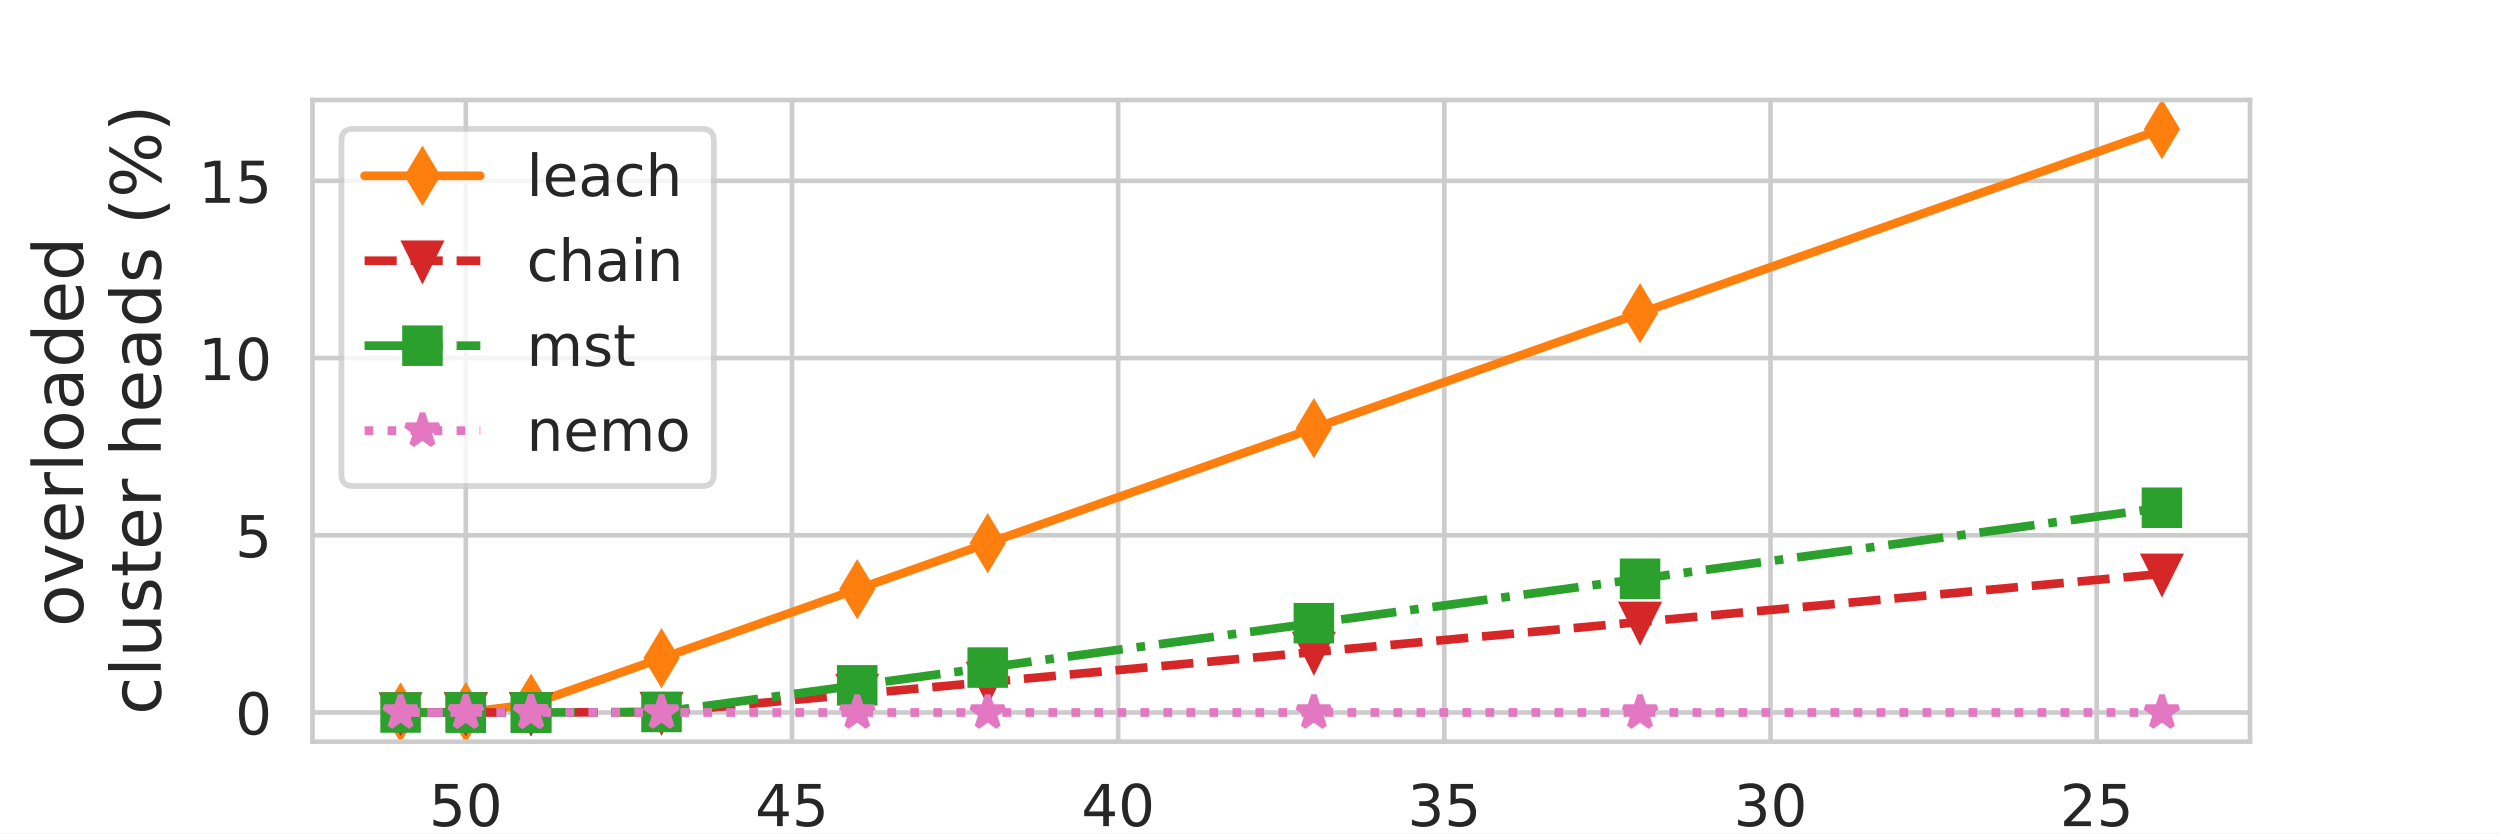
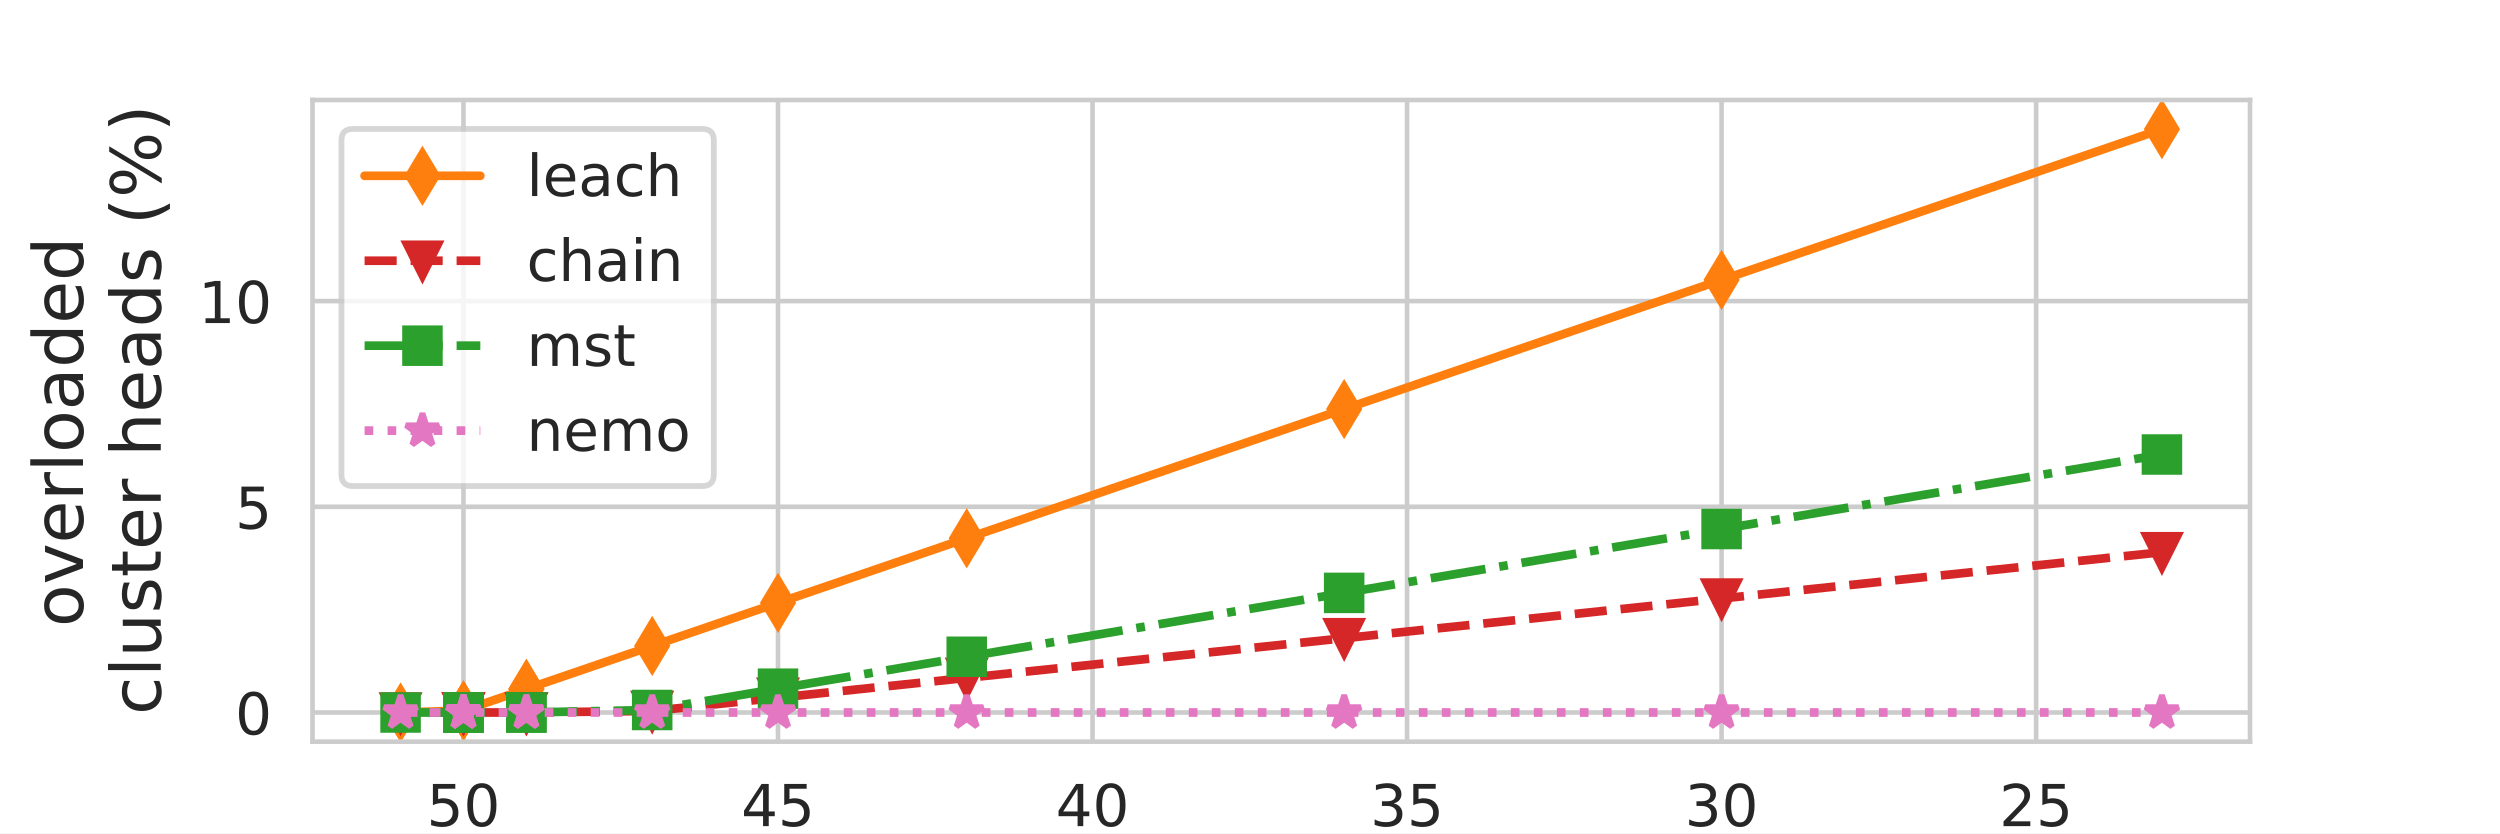
<svg xmlns="http://www.w3.org/2000/svg" xmlns:xlink="http://www.w3.org/1999/xlink" width="432pt" height="144pt" viewBox="0 0 432 144" version="1.1">
  <defs>
    <style type="text/css">*{stroke-linejoin: round; stroke-linecap: butt}</style>
  </defs>
  <g id="figure_1">
    <g id="patch_1">
      <path d="M 0 144  L 432 144  L 432 0  L 0 0  z " style="fill: #ffffff" />
    </g>
    <g id="axes_1">
      <g id="patch_2">
        <path d="M 54 128.16  L 388.8 128.16  L 388.8 17.28  L 54 17.28  z " style="fill: #ffffff" />
      </g>
      <g id="matplotlib.axis_1">
        <g id="xtick_1">
          <g id="line2d_1">
-             <path d="M 362.309 128.16  L 362.309 17.28  " clip-path="url(#p42966a6e33)" style="fill: none; stroke: #cccccc; stroke-width: 0.8; stroke-linecap: round" />
+             <path d="M 351.842 128.16  L 351.842 17.28  " clip-path="url(#pbb08fd6b58)" style="fill: none; stroke: #cccccc; stroke-width: 0.8; stroke-linecap: round" />
          </g>
          <g id="text_1">
-             <g style="fill: #262626" transform="translate(355.9466 142.7584) scale(0.1 -0.1)">
+             <g style="fill: #262626" transform="translate(345.4791 142.7584) scale(0.1 -0.1)">
              <defs>
                <path id="DejaVuSans-32" d="M 1228 531  L 3431 531  L 3431 0  L 469 0  L 469 531  Q 828 903 1448 1529  Q 2069 2156 2228 2338  Q 2531 2678 2651 2914  Q 2772 3150 2772 3378  Q 2772 3750 2511 3984  Q 2250 4219 1831 4219  Q 1534 4219 1204 4116  Q 875 4013 500 3803  L 500 4441  Q 881 4594 1212 4672  Q 1544 4750 1819 4750  Q 2544 4750 2975 4387  Q 3406 4025 3406 3419  Q 3406 3131 3298 2873  Q 3191 2616 2906 2266  Q 2828 2175 2409 1742  Q 1991 1309 1228 531  z " transform="scale(0.015625)" />
                <path id="DejaVuSans-35" d="M 691 4666  L 3169 4666  L 3169 4134  L 1269 4134  L 1269 2991  Q 1406 3038 1543 3061  Q 1681 3084 1819 3084  Q 2600 3084 3056 2656  Q 3513 2228 3513 1497  Q 3513 744 3044 326  Q 2575 -91 1722 -91  Q 1428 -91 1123 -41  Q 819 9 494 109  L 494 744  Q 775 591 1075 516  Q 1375 441 1709 441  Q 2250 441 2565 725  Q 2881 1009 2881 1497  Q 2881 1984 2565 2268  Q 2250 2553 1709 2553  Q 1456 2553 1204 2497  Q 953 2441 691 2322  L 691 4666  z " transform="scale(0.015625)" />
              </defs>
              <use xlink:href="#DejaVuSans-32" />
              <use xlink:href="#DejaVuSans-35" x="63.623" />
            </g>
          </g>
        </g>
        <g id="xtick_2">
          <g id="line2d_2">
-             <path d="M 305.945 128.16  L 305.945 17.28  " clip-path="url(#p42966a6e33)" style="fill: none; stroke: #cccccc; stroke-width: 0.8; stroke-linecap: round" />
+             <path d="M 297.491 128.16  L 297.491 17.28  " clip-path="url(#pbb08fd6b58)" style="fill: none; stroke: #cccccc; stroke-width: 0.8; stroke-linecap: round" />
          </g>
          <g id="text_2">
-             <g style="fill: #262626" transform="translate(299.583 142.7584) scale(0.1 -0.1)">
+             <g style="fill: #262626" transform="translate(291.1284 142.7584) scale(0.1 -0.1)">
              <defs>
                <path id="DejaVuSans-33" d="M 2597 2516  Q 3050 2419 3304 2112  Q 3559 1806 3559 1356  Q 3559 666 3084 287  Q 2609 -91 1734 -91  Q 1441 -91 1130 -33  Q 819 25 488 141  L 488 750  Q 750 597 1062 519  Q 1375 441 1716 441  Q 2309 441 2620 675  Q 2931 909 2931 1356  Q 2931 1769 2642 2001  Q 2353 2234 1838 2234  L 1294 2234  L 1294 2753  L 1863 2753  Q 2328 2753 2575 2939  Q 2822 3125 2822 3475  Q 2822 3834 2567 4026  Q 2313 4219 1838 4219  Q 1578 4219 1281 4162  Q 984 4106 628 3988  L 628 4550  Q 988 4650 1302 4700  Q 1616 4750 1894 4750  Q 2613 4750 3031 4423  Q 3450 4097 3450 3541  Q 3450 3153 3228 2886  Q 3006 2619 2597 2516  z " transform="scale(0.015625)" />
                <path id="DejaVuSans-30" d="M 2034 4250  Q 1547 4250 1301 3770  Q 1056 3291 1056 2328  Q 1056 1369 1301 889  Q 1547 409 2034 409  Q 2525 409 2770 889  Q 3016 1369 3016 2328  Q 3016 3291 2770 3770  Q 2525 4250 2034 4250  z M 2034 4750  Q 2819 4750 3233 4129  Q 3647 3509 3647 2328  Q 3647 1150 3233 529  Q 2819 -91 2034 -91  Q 1250 -91 836 529  Q 422 1150 422 2328  Q 422 3509 836 4129  Q 1250 4750 2034 4750  z " transform="scale(0.015625)" />
              </defs>
              <use xlink:href="#DejaVuSans-33" />
              <use xlink:href="#DejaVuSans-30" x="63.623" />
            </g>
          </g>
        </g>
        <g id="xtick_3">
          <g id="line2d_3">
-             <path d="M 249.582 128.16  L 249.582 17.28  " clip-path="url(#p42966a6e33)" style="fill: none; stroke: #cccccc; stroke-width: 0.8; stroke-linecap: round" />
+             <path d="M 243.14 128.16  L 243.14 17.28  " clip-path="url(#pbb08fd6b58)" style="fill: none; stroke: #cccccc; stroke-width: 0.8; stroke-linecap: round" />
          </g>
          <g id="text_3">
-             <g style="fill: #262626" transform="translate(243.2193 142.7584) scale(0.1 -0.1)">
+             <g style="fill: #262626" transform="translate(236.7778 142.7584) scale(0.1 -0.1)">
              <use xlink:href="#DejaVuSans-33" />
              <use xlink:href="#DejaVuSans-35" x="63.623" />
            </g>
          </g>
        </g>
        <g id="xtick_4">
          <g id="line2d_4">
-             <path d="M 193.218 128.16  L 193.218 17.28  " clip-path="url(#p42966a6e33)" style="fill: none; stroke: #cccccc; stroke-width: 0.8; stroke-linecap: round" />
+             <path d="M 188.79 128.16  L 188.79 17.28  " clip-path="url(#pbb08fd6b58)" style="fill: none; stroke: #cccccc; stroke-width: 0.8; stroke-linecap: round" />
          </g>
          <g id="text_4">
-             <g style="fill: #262626" transform="translate(186.8557 142.7584) scale(0.1 -0.1)">
+             <g style="fill: #262626" transform="translate(182.4271 142.7584) scale(0.1 -0.1)">
              <defs>
                <path id="DejaVuSans-34" d="M 2419 4116  L 825 1625  L 2419 1625  L 2419 4116  z M 2253 4666  L 3047 4666  L 3047 1625  L 3713 1625  L 3713 1100  L 3047 1100  L 3047 0  L 2419 0  L 2419 1100  L 313 1100  L 313 1709  L 2253 4666  z " transform="scale(0.015625)" />
              </defs>
              <use xlink:href="#DejaVuSans-34" />
              <use xlink:href="#DejaVuSans-30" x="63.623" />
            </g>
          </g>
        </g>
        <g id="xtick_5">
          <g id="line2d_5">
-             <path d="M 136.855 128.16  L 136.855 17.28  " clip-path="url(#p42966a6e33)" style="fill: none; stroke: #cccccc; stroke-width: 0.8; stroke-linecap: round" />
+             <path d="M 134.439 128.16  L 134.439 17.28  " clip-path="url(#pbb08fd6b58)" style="fill: none; stroke: #cccccc; stroke-width: 0.8; stroke-linecap: round" />
          </g>
          <g id="text_5">
-             <g style="fill: #262626" transform="translate(130.492 142.7584) scale(0.1 -0.1)">
+             <g style="fill: #262626" transform="translate(128.0765 142.7584) scale(0.1 -0.1)">
              <use xlink:href="#DejaVuSans-34" />
              <use xlink:href="#DejaVuSans-35" x="63.623" />
            </g>
          </g>
        </g>
        <g id="xtick_6">
          <g id="line2d_6">
-             <path d="M 80.491 128.16  L 80.491 17.28  " clip-path="url(#p42966a6e33)" style="fill: none; stroke: #cccccc; stroke-width: 0.8; stroke-linecap: round" />
+             <path d="M 80.088 128.16  L 80.088 17.28  " clip-path="url(#pbb08fd6b58)" style="fill: none; stroke: #cccccc; stroke-width: 0.8; stroke-linecap: round" />
          </g>
          <g id="text_6">
-             <g style="fill: #262626" transform="translate(74.12841 142.7584) scale(0.1 -0.1)">
+             <g style="fill: #262626" transform="translate(73.72581 142.7584) scale(0.1 -0.1)">
              <use xlink:href="#DejaVuSans-35" />
              <use xlink:href="#DejaVuSans-30" x="63.623" />
            </g>
          </g>
        </g>
        <g id="text_7">
          <g style="fill: #262626" transform="translate(166.9884 157.9563) scale(0.12 -0.12)">
            <defs>
              <path id="DejaVuSans-6d" d="M 3328 2828  Q 3544 3216 3844 3400  Q 4144 3584 4550 3584  Q 5097 3584 5394 3201  Q 5691 2819 5691 2113  L 5691 0  L 5113 0  L 5113 2094  Q 5113 2597 4934 2840  Q 4756 3084 4391 3084  Q 3944 3084 3684 2787  Q 3425 2491 3425 1978  L 3425 0  L 2847 0  L 2847 2094  Q 2847 2600 2669 2842  Q 2491 3084 2119 3084  Q 1678 3084 1418 2786  Q 1159 2488 1159 1978  L 1159 0  L 581 0  L 581 3500  L 1159 3500  L 1159 2956  Q 1356 3278 1631 3431  Q 1906 3584 2284 3584  Q 2666 3584 2933 3390  Q 3200 3197 3328 2828  z " transform="scale(0.015625)" />
              <path id="DejaVuSans-65" d="M 3597 1894  L 3597 1613  L 953 1613  Q 991 1019 1311 708  Q 1631 397 2203 397  Q 2534 397 2845 478  Q 3156 559 3463 722  L 3463 178  Q 3153 47 2828 -22  Q 2503 -91 2169 -91  Q 1331 -91 842 396  Q 353 884 353 1716  Q 353 2575 817 3079  Q 1281 3584 2069 3584  Q 2775 3584 3186 3129  Q 3597 2675 3597 1894  z M 3022 2063  Q 3016 2534 2758 2815  Q 2500 3097 2075 3097  Q 1594 3097 1305 2825  Q 1016 2553 972 2059  L 3022 2063  z " transform="scale(0.015625)" />
              <path id="DejaVuSans-64" d="M 2906 2969  L 2906 4863  L 3481 4863  L 3481 0  L 2906 0  L 2906 525  Q 2725 213 2448 61  Q 2172 -91 1784 -91  Q 1150 -91 751 415  Q 353 922 353 1747  Q 353 2572 751 3078  Q 1150 3584 1784 3584  Q 2172 3584 2448 3432  Q 2725 3281 2906 2969  z M 947 1747  Q 947 1113 1208 752  Q 1469 391 1925 391  Q 2381 391 2643 752  Q 2906 1113 2906 1747  Q 2906 2381 2643 2742  Q 2381 3103 1925 3103  Q 1469 3103 1208 2742  Q 947 2381 947 1747  z " transform="scale(0.015625)" />
              <path id="DejaVuSans-69" d="M 603 3500  L 1178 3500  L 1178 0  L 603 0  L 603 3500  z M 603 4863  L 1178 4863  L 1178 4134  L 603 4134  L 603 4863  z " transform="scale(0.015625)" />
              <path id="DejaVuSans-61" d="M 2194 1759  Q 1497 1759 1228 1600  Q 959 1441 959 1056  Q 959 750 1161 570  Q 1363 391 1709 391  Q 2188 391 2477 730  Q 2766 1069 2766 1631  L 2766 1759  L 2194 1759  z M 3341 1997  L 3341 0  L 2766 0  L 2766 531  Q 2569 213 2275 61  Q 1981 -91 1556 -91  Q 1019 -91 701 211  Q 384 513 384 1019  Q 384 1609 779 1909  Q 1175 2209 1959 2209  L 2766 2209  L 2766 2266  Q 2766 2663 2505 2880  Q 2244 3097 1772 3097  Q 1472 3097 1187 3025  Q 903 2953 641 2809  L 641 3341  Q 956 3463 1253 3523  Q 1550 3584 1831 3584  Q 2591 3584 2966 3190  Q 3341 2797 3341 1997  z " transform="scale(0.015625)" />
              <path id="DejaVuSans-6e" d="M 3513 2113  L 3513 0  L 2938 0  L 2938 2094  Q 2938 2591 2744 2837  Q 2550 3084 2163 3084  Q 1697 3084 1428 2787  Q 1159 2491 1159 1978  L 1159 0  L 581 0  L 581 3500  L 1159 3500  L 1159 2956  Q 1366 3272 1645 3428  Q 1925 3584 2291 3584  Q 2894 3584 3203 3211  Q 3513 2838 3513 2113  z " transform="scale(0.015625)" />
              <path id="DejaVuSans-20" transform="scale(0.015625)" />
              <path id="DejaVuSans-28" d="M 1984 4856  Q 1566 4138 1362 3434  Q 1159 2731 1159 2009  Q 1159 1288 1364 580  Q 1569 -128 1984 -844  L 1484 -844  Q 1016 -109 783 600  Q 550 1309 550 2009  Q 550 2706 781 3412  Q 1013 4119 1484 4856  L 1984 4856  z " transform="scale(0.015625)" />
              <path id="DejaVuSans-63" d="M 3122 3366  L 3122 2828  Q 2878 2963 2633 3030  Q 2388 3097 2138 3097  Q 1578 3097 1268 2742  Q 959 2388 959 1747  Q 959 1106 1268 751  Q 1578 397 2138 397  Q 2388 397 2633 464  Q 2878 531 3122 666  L 3122 134  Q 2881 22 2623 -34  Q 2366 -91 2075 -91  Q 1284 -91 818 406  Q 353 903 353 1747  Q 353 2603 823 3093  Q 1294 3584 2113 3584  Q 2378 3584 2631 3529  Q 2884 3475 3122 3366  z " transform="scale(0.015625)" />
              <path id="DejaVuSans-70" d="M 1159 525  L 1159 -1331  L 581 -1331  L 581 3500  L 1159 3500  L 1159 2969  Q 1341 3281 1617 3432  Q 1894 3584 2278 3584  Q 2916 3584 3314 3078  Q 3713 2572 3713 1747  Q 3713 922 3314 415  Q 2916 -91 2278 -91  Q 1894 -91 1617 61  Q 1341 213 1159 525  z M 3116 1747  Q 3116 2381 2855 2742  Q 2594 3103 2138 3103  Q 1681 3103 1420 2742  Q 1159 2381 1159 1747  Q 1159 1113 1420 752  Q 1681 391 2138 391  Q 2594 391 2855 752  Q 3116 1113 3116 1747  z " transform="scale(0.015625)" />
              <path id="DejaVuSans-74" d="M 1172 4494  L 1172 3500  L 2356 3500  L 2356 3053  L 1172 3053  L 1172 1153  Q 1172 725 1289 603  Q 1406 481 1766 481  L 2356 481  L 2356 0  L 1766 0  Q 1100 0 847 248  Q 594 497 594 1153  L 594 3053  L 172 3053  L 172 3500  L 594 3500  L 594 4494  L 1172 4494  z " transform="scale(0.015625)" />
              <path id="DejaVuSans-79" d="M 2059 -325  Q 1816 -950 1584 -1140  Q 1353 -1331 966 -1331  L 506 -1331  L 506 -850  L 844 -850  Q 1081 -850 1212 -737  Q 1344 -625 1503 -206  L 1606 56  L 191 3500  L 800 3500  L 1894 763  L 2988 3500  L 3597 3500  L 2059 -325  z " transform="scale(0.015625)" />
              <path id="DejaVuSans-29" d="M 513 4856  L 1013 4856  Q 1481 4119 1714 3412  Q 1947 2706 1947 2009  Q 1947 1309 1714 600  Q 1481 -109 1013 -844  L 513 -844  Q 928 -128 1133 580  Q 1338 1288 1338 2009  Q 1338 2731 1133 3434  Q 928 4138 513 4856  z " transform="scale(0.015625)" />
            </defs>
            <use xlink:href="#DejaVuSans-6d" />
            <use xlink:href="#DejaVuSans-65" x="97.412" />
            <use xlink:href="#DejaVuSans-64" x="158.936" />
            <use xlink:href="#DejaVuSans-69" x="222.412" />
            <use xlink:href="#DejaVuSans-61" x="250.195" />
            <use xlink:href="#DejaVuSans-6e" x="311.475" />
            <use xlink:href="#DejaVuSans-20" x="374.854" />
            <use xlink:href="#DejaVuSans-28" x="406.641" />
            <use xlink:href="#DejaVuSans-63" x="445.654" />
            <use xlink:href="#DejaVuSans-61" x="500.635" />
            <use xlink:href="#DejaVuSans-70" x="561.914" />
            <use xlink:href="#DejaVuSans-61" x="625.391" />
            <use xlink:href="#DejaVuSans-63" x="686.67" />
            <use xlink:href="#DejaVuSans-69" x="741.65" />
            <use xlink:href="#DejaVuSans-74" x="769.434" />
            <use xlink:href="#DejaVuSans-79" x="808.643" />
            <use xlink:href="#DejaVuSans-29" x="867.822" />
          </g>
        </g>
      </g>
      <g id="matplotlib.axis_2">
        <g id="ytick_1">
          <g id="line2d_7">
-             <path d="M 54 123.12  L 388.8 123.12  " clip-path="url(#p42966a6e33)" style="fill: none; stroke: #cccccc; stroke-width: 0.8; stroke-linecap: round" />
+             <path d="M 54 123.12  L 388.8 123.12  " clip-path="url(#pbb08fd6b58)" style="fill: none; stroke: #cccccc; stroke-width: 0.8; stroke-linecap: round" />
          </g>
          <g id="text_8">
            <g style="fill: #262626" transform="translate(40.6375 126.9192) scale(0.1 -0.1)">
              <use xlink:href="#DejaVuSans-30" />
            </g>
          </g>
        </g>
        <g id="ytick_2">
          <g id="line2d_8">
-             <path d="M 54 92.496  L 388.8 92.496  " clip-path="url(#p42966a6e33)" style="fill: none; stroke: #cccccc; stroke-width: 0.8; stroke-linecap: round" />
+             <path d="M 54 87.576  L 388.8 87.576  " clip-path="url(#pbb08fd6b58)" style="fill: none; stroke: #cccccc; stroke-width: 0.8; stroke-linecap: round" />
          </g>
          <g id="text_9">
-             <g style="fill: #262626" transform="translate(40.6375 96.29559) scale(0.1 -0.1)">
+             <g style="fill: #262626" transform="translate(40.6375 91.37519) scale(0.1 -0.1)">
              <use xlink:href="#DejaVuSans-35" />
            </g>
          </g>
        </g>
        <g id="ytick_3">
          <g id="line2d_9">
-             <path d="M 54 61.873  L 388.8 61.873  " clip-path="url(#p42966a6e33)" style="fill: none; stroke: #cccccc; stroke-width: 0.8; stroke-linecap: round" />
+             <path d="M 54 52.032  L 388.8 52.032  " clip-path="url(#pbb08fd6b58)" style="fill: none; stroke: #cccccc; stroke-width: 0.8; stroke-linecap: round" />
          </g>
          <g id="text_10">
-             <g style="fill: #262626" transform="translate(34.275 65.67196) scale(0.1 -0.1)">
+             <g style="fill: #262626" transform="translate(34.275 55.83116) scale(0.1 -0.1)">
              <defs>
                <path id="DejaVuSans-31" d="M 794 531  L 1825 531  L 1825 4091  L 703 3866  L 703 4441  L 1819 4666  L 2450 4666  L 2450 531  L 3481 531  L 3481 0  L 794 0  L 794 531  z " transform="scale(0.015625)" />
              </defs>
              <use xlink:href="#DejaVuSans-31" />
              <use xlink:href="#DejaVuSans-30" x="63.623" />
            </g>
          </g>
        </g>
-         <g id="ytick_4">
-           <g id="line2d_10">
-             <path d="M 54 31.249  L 388.8 31.249  " clip-path="url(#p42966a6e33)" style="fill: none; stroke: #cccccc; stroke-width: 0.8; stroke-linecap: round" />
-           </g>
-           <g id="text_11">
-             <g style="fill: #262626" transform="translate(34.275 35.04833) scale(0.1 -0.1)">
-               <use xlink:href="#DejaVuSans-31" />
-               <use xlink:href="#DejaVuSans-35" x="63.623" />
-             </g>
-           </g>
-         </g>
-         <g id="text_12">
+         <g id="text_11">
          <g style="fill: #262626" transform="translate(14.342 108.3328) rotate(-90) scale(0.12 -0.12)">
            <defs>
              <path id="DejaVuSans-6f" d="M 1959 3097  Q 1497 3097 1228 2736  Q 959 2375 959 1747  Q 959 1119 1226 758  Q 1494 397 1959 397  Q 2419 397 2687 759  Q 2956 1122 2956 1747  Q 2956 2369 2687 2733  Q 2419 3097 1959 3097  z M 1959 3584  Q 2709 3584 3137 3096  Q 3566 2609 3566 1747  Q 3566 888 3137 398  Q 2709 -91 1959 -91  Q 1206 -91 779 398  Q 353 888 353 1747  Q 353 2609 779 3096  Q 1206 3584 1959 3584  z " transform="scale(0.015625)" />
              <path id="DejaVuSans-76" d="M 191 3500  L 800 3500  L 1894 563  L 2988 3500  L 3597 3500  L 2284 0  L 1503 0  L 191 3500  z " transform="scale(0.015625)" />
              <path id="DejaVuSans-72" d="M 2631 2963  Q 2534 3019 2420 3045  Q 2306 3072 2169 3072  Q 1681 3072 1420 2755  Q 1159 2438 1159 1844  L 1159 0  L 581 0  L 581 3500  L 1159 3500  L 1159 2956  Q 1341 3275 1631 3429  Q 1922 3584 2338 3584  Q 2397 3584 2469 3576  Q 2541 3569 2628 3553  L 2631 2963  z " transform="scale(0.015625)" />
              <path id="DejaVuSans-6c" d="M 603 4863  L 1178 4863  L 1178 0  L 603 0  L 603 4863  z " transform="scale(0.015625)" />
            </defs>
            <use xlink:href="#DejaVuSans-6f" />
            <use xlink:href="#DejaVuSans-76" x="61.182" />
            <use xlink:href="#DejaVuSans-65" x="120.361" />
            <use xlink:href="#DejaVuSans-72" x="181.885" />
            <use xlink:href="#DejaVuSans-6c" x="222.998" />
            <use xlink:href="#DejaVuSans-6f" x="250.781" />
            <use xlink:href="#DejaVuSans-61" x="311.963" />
            <use xlink:href="#DejaVuSans-64" x="373.242" />
            <use xlink:href="#DejaVuSans-65" x="436.719" />
            <use xlink:href="#DejaVuSans-64" x="498.242" />
            <use xlink:href="#DejaVuSans-20" x="561.719" />
          </g>
          <g style="fill: #262626" transform="translate(27.77938 127.3341) rotate(-90) scale(0.12 -0.12)">
            <defs>
              <path id="DejaVuSans-75" d="M 544 1381  L 544 3500  L 1119 3500  L 1119 1403  Q 1119 906 1312 657  Q 1506 409 1894 409  Q 2359 409 2629 706  Q 2900 1003 2900 1516  L 2900 3500  L 3475 3500  L 3475 0  L 2900 0  L 2900 538  Q 2691 219 2414 64  Q 2138 -91 1772 -91  Q 1169 -91 856 284  Q 544 659 544 1381  z M 1991 3584  L 1991 3584  z " transform="scale(0.015625)" />
              <path id="DejaVuSans-73" d="M 2834 3397  L 2834 2853  Q 2591 2978 2328 3040  Q 2066 3103 1784 3103  Q 1356 3103 1142 2972  Q 928 2841 928 2578  Q 928 2378 1081 2264  Q 1234 2150 1697 2047  L 1894 2003  Q 2506 1872 2764 1633  Q 3022 1394 3022 966  Q 3022 478 2636 193  Q 2250 -91 1575 -91  Q 1294 -91 989 -36  Q 684 19 347 128  L 347 722  Q 666 556 975 473  Q 1284 391 1588 391  Q 1994 391 2212 530  Q 2431 669 2431 922  Q 2431 1156 2273 1281  Q 2116 1406 1581 1522  L 1381 1569  Q 847 1681 609 1914  Q 372 2147 372 2553  Q 372 3047 722 3315  Q 1072 3584 1716 3584  Q 2034 3584 2315 3537  Q 2597 3491 2834 3397  z " transform="scale(0.015625)" />
              <path id="DejaVuSans-68" d="M 3513 2113  L 3513 0  L 2938 0  L 2938 2094  Q 2938 2591 2744 2837  Q 2550 3084 2163 3084  Q 1697 3084 1428 2787  Q 1159 2491 1159 1978  L 1159 0  L 581 0  L 581 4863  L 1159 4863  L 1159 2956  Q 1366 3272 1645 3428  Q 1925 3584 2291 3584  Q 2894 3584 3203 3211  Q 3513 2838 3513 2113  z " transform="scale(0.015625)" />
              <path id="DejaVuSans-25" d="M 4653 2053  Q 4381 2053 4226 1822  Q 4072 1591 4072 1178  Q 4072 772 4226 539  Q 4381 306 4653 306  Q 4919 306 5073 539  Q 5228 772 5228 1178  Q 5228 1588 5073 1820  Q 4919 2053 4653 2053  z M 4653 2450  Q 5147 2450 5437 2106  Q 5728 1763 5728 1178  Q 5728 594 5436 251  Q 5144 -91 4653 -91  Q 4153 -91 3862 251  Q 3572 594 3572 1178  Q 3572 1766 3864 2108  Q 4156 2450 4653 2450  z M 1428 4353  Q 1159 4353 1004 4120  Q 850 3888 850 3481  Q 850 3069 1003 2837  Q 1156 2606 1428 2606  Q 1700 2606 1854 2837  Q 2009 3069 2009 3481  Q 2009 3884 1853 4118  Q 1697 4353 1428 4353  z M 4250 4750  L 4750 4750  L 1831 -91  L 1331 -91  L 4250 4750  z M 1428 4750  Q 1922 4750 2215 4408  Q 2509 4066 2509 3481  Q 2509 2891 2217 2550  Q 1925 2209 1428 2209  Q 931 2209 642 2551  Q 353 2894 353 3481  Q 353 4063 643 4406  Q 934 4750 1428 4750  z " transform="scale(0.015625)" />
            </defs>
            <use xlink:href="#DejaVuSans-20" />
            <use xlink:href="#DejaVuSans-63" x="31.787" />
            <use xlink:href="#DejaVuSans-6c" x="86.768" />
            <use xlink:href="#DejaVuSans-75" x="114.551" />
            <use xlink:href="#DejaVuSans-73" x="177.93" />
            <use xlink:href="#DejaVuSans-74" x="230.029" />
            <use xlink:href="#DejaVuSans-65" x="269.238" />
            <use xlink:href="#DejaVuSans-72" x="330.762" />
            <use xlink:href="#DejaVuSans-20" x="371.875" />
            <use xlink:href="#DejaVuSans-68" x="403.662" />
            <use xlink:href="#DejaVuSans-65" x="467.041" />
            <use xlink:href="#DejaVuSans-61" x="528.564" />
            <use xlink:href="#DejaVuSans-64" x="589.844" />
            <use xlink:href="#DejaVuSans-73" x="653.32" />
            <use xlink:href="#DejaVuSans-20" x="705.42" />
            <use xlink:href="#DejaVuSans-28" x="737.207" />
            <use xlink:href="#DejaVuSans-25" x="776.221" />
            <use xlink:href="#DejaVuSans-29" x="871.24" />
          </g>
        </g>
      </g>
+       <g id="line2d_10">
+         <path d="M 80.088 122.779  L 69.218 123.12  L 80.088 122.779  L 80.088 122.779  L 90.958 119.059  L 90.958 119.059  L 112.699 111.617  L 134.439 104.176  L 167.049 93.014  L 232.27 70.689  L 297.491 48.365  L 373.582 22.32  " clip-path="url(#pbb08fd6b58)" style="fill: none; stroke: #ff7f0e; stroke-width: 1.5; stroke-linecap: round" />
+         <defs>
+           <path id="mce27360b5f" d="M -0 4.243  L 2.546 0  L 0 -4.243  L -2.546 -0  z " style="stroke: #ff7f0e; stroke-linejoin: miter" />
+         </defs>
+         <g clip-path="url(#pbb08fd6b58)">
+           <use xlink:href="#mce27360b5f" x="80.088" y="122.779" style="fill: #ff7f0e; stroke: #ff7f0e; stroke-linejoin: miter" />
+           <use xlink:href="#mce27360b5f" x="69.218" y="123.12" style="fill: #ff7f0e; stroke: #ff7f0e; stroke-linejoin: miter" />
+           <use xlink:href="#mce27360b5f" x="80.088" y="122.779" style="fill: #ff7f0e; stroke: #ff7f0e; stroke-linejoin: miter" />
+           <use xlink:href="#mce27360b5f" x="80.088" y="122.779" style="fill: #ff7f0e; stroke: #ff7f0e; stroke-linejoin: miter" />
+           <use xlink:href="#mce27360b5f" x="90.958" y="119.059" style="fill: #ff7f0e; stroke: #ff7f0e; stroke-linejoin: miter" />
+           <use xlink:href="#mce27360b5f" x="90.958" y="119.059" style="fill: #ff7f0e; stroke: #ff7f0e; stroke-linejoin: miter" />
+           <use xlink:href="#mce27360b5f" x="112.699" y="111.617" style="fill: #ff7f0e; stroke: #ff7f0e; stroke-linejoin: miter" />
+           <use xlink:href="#mce27360b5f" x="134.439" y="104.176" style="fill: #ff7f0e; stroke: #ff7f0e; stroke-linejoin: miter" />
+           <use xlink:href="#mce27360b5f" x="167.049" y="93.014" style="fill: #ff7f0e; stroke: #ff7f0e; stroke-linejoin: miter" />
+           <use xlink:href="#mce27360b5f" x="232.27" y="70.689" style="fill: #ff7f0e; stroke: #ff7f0e; stroke-linejoin: miter" />
+           <use xlink:href="#mce27360b5f" x="297.491" y="48.365" style="fill: #ff7f0e; stroke: #ff7f0e; stroke-linejoin: miter" />
+           <use xlink:href="#mce27360b5f" x="373.582" y="22.32" style="fill: #ff7f0e; stroke: #ff7f0e; stroke-linejoin: miter" />
+         </g>
+       </g>
      <g id="line2d_11">
-         <path d="M 80.491 123.12  L 69.218 123.12  L 80.491 123.12  L 91.764 121.681  L 91.764 121.681  L 91.764 121.681  L 114.309 113.732  L 148.127 101.809  L 170.673 93.86  L 227.036 73.988  L 283.4 54.116  L 373.582 22.32  " clip-path="url(#p42966a6e33)" style="fill: none; stroke: #ff7f0e; stroke-width: 1.5; stroke-linecap: round" />
+         <path d="M 80.088 123.12  L 69.218 123.12  L 80.088 123.12  L 80.088 123.12  L 90.958 123.12  L 90.958 123.12  L 112.699 122.851  L 134.439 120.565  L 167.049 117.136  L 232.27 110.279  L 297.491 103.422  L 373.582 95.421  " clip-path="url(#pbb08fd6b58)" style="fill: none; stroke-dasharray: 5.55,2.4; stroke-dashoffset: 0; stroke: #d62728; stroke-width: 1.5" />
        <defs>
-           <path id="m9edf90ba92" d="M -0 4.243  L 2.546 0  L 0 -4.243  L -2.546 -0  z " style="stroke: #ff7f0e; stroke-linejoin: miter" />
+           <path id="m62051238e4" d="M -0 3  L 3 -3  L -3 -3  z " style="stroke: #d62728; stroke-linejoin: miter" />
        </defs>
-         <g clip-path="url(#p42966a6e33)">
-           <use xlink:href="#m9edf90ba92" x="80.491" y="123.12" style="fill: #ff7f0e; stroke: #ff7f0e; stroke-linejoin: miter" />
-           <use xlink:href="#m9edf90ba92" x="69.218" y="123.12" style="fill: #ff7f0e; stroke: #ff7f0e; stroke-linejoin: miter" />
-           <use xlink:href="#m9edf90ba92" x="80.491" y="123.12" style="fill: #ff7f0e; stroke: #ff7f0e; stroke-linejoin: miter" />
-           <use xlink:href="#m9edf90ba92" x="91.764" y="121.681" style="fill: #ff7f0e; stroke: #ff7f0e; stroke-linejoin: miter" />
-           <use xlink:href="#m9edf90ba92" x="91.764" y="121.681" style="fill: #ff7f0e; stroke: #ff7f0e; stroke-linejoin: miter" />
-           <use xlink:href="#m9edf90ba92" x="91.764" y="121.681" style="fill: #ff7f0e; stroke: #ff7f0e; stroke-linejoin: miter" />
-           <use xlink:href="#m9edf90ba92" x="114.309" y="113.732" style="fill: #ff7f0e; stroke: #ff7f0e; stroke-linejoin: miter" />
-           <use xlink:href="#m9edf90ba92" x="148.127" y="101.809" style="fill: #ff7f0e; stroke: #ff7f0e; stroke-linejoin: miter" />
-           <use xlink:href="#m9edf90ba92" x="170.673" y="93.86" style="fill: #ff7f0e; stroke: #ff7f0e; stroke-linejoin: miter" />
-           <use xlink:href="#m9edf90ba92" x="227.036" y="73.988" style="fill: #ff7f0e; stroke: #ff7f0e; stroke-linejoin: miter" />
-           <use xlink:href="#m9edf90ba92" x="283.4" y="54.116" style="fill: #ff7f0e; stroke: #ff7f0e; stroke-linejoin: miter" />
-           <use xlink:href="#m9edf90ba92" x="373.582" y="22.32" style="fill: #ff7f0e; stroke: #ff7f0e; stroke-linejoin: miter" />
+         <g clip-path="url(#pbb08fd6b58)">
+           <use xlink:href="#m62051238e4" x="80.088" y="123.12" style="fill: #d62728; stroke: #d62728; stroke-linejoin: miter" />
+           <use xlink:href="#m62051238e4" x="69.218" y="123.12" style="fill: #d62728; stroke: #d62728; stroke-linejoin: miter" />
+           <use xlink:href="#m62051238e4" x="80.088" y="123.12" style="fill: #d62728; stroke: #d62728; stroke-linejoin: miter" />
+           <use xlink:href="#m62051238e4" x="80.088" y="123.12" style="fill: #d62728; stroke: #d62728; stroke-linejoin: miter" />
+           <use xlink:href="#m62051238e4" x="90.958" y="123.12" style="fill: #d62728; stroke: #d62728; stroke-linejoin: miter" />
+           <use xlink:href="#m62051238e4" x="90.958" y="123.12" style="fill: #d62728; stroke: #d62728; stroke-linejoin: miter" />
+           <use xlink:href="#m62051238e4" x="112.699" y="122.851" style="fill: #d62728; stroke: #d62728; stroke-linejoin: miter" />
+           <use xlink:href="#m62051238e4" x="134.439" y="120.565" style="fill: #d62728; stroke: #d62728; stroke-linejoin: miter" />
+           <use xlink:href="#m62051238e4" x="167.049" y="117.136" style="fill: #d62728; stroke: #d62728; stroke-linejoin: miter" />
+           <use xlink:href="#m62051238e4" x="232.27" y="110.279" style="fill: #d62728; stroke: #d62728; stroke-linejoin: miter" />
+           <use xlink:href="#m62051238e4" x="297.491" y="103.422" style="fill: #d62728; stroke: #d62728; stroke-linejoin: miter" />
+           <use xlink:href="#m62051238e4" x="373.582" y="95.421" style="fill: #d62728; stroke: #d62728; stroke-linejoin: miter" />
        </g>
      </g>
      <g id="line2d_12">
-         <path d="M 80.491 123.12  L 69.218 123.12  L 80.491 123.12  L 91.764 123.12  L 91.764 123.12  L 91.764 123.12  L 114.309 123.058  L 148.127 119.941  L 170.673 117.863  L 227.036 112.668  L 283.4 107.472  L 373.582 99.16  " clip-path="url(#p42966a6e33)" style="fill: none; stroke-dasharray: 5.55,2.4; stroke-dashoffset: 0; stroke: #d62728; stroke-width: 1.5" />
+         <path d="M 80.088 123.12  L 69.218 123.12  L 80.088 123.12  L 80.088 123.12  L 90.958 123.12  L 90.958 123.12  L 112.699 122.686  L 134.439 119.007  L 167.049 113.489  L 232.27 102.452  L 297.491 91.415  L 373.582 78.539  " clip-path="url(#pbb08fd6b58)" style="fill: none; stroke-dasharray: 9.6,2.4,1.5,2.4; stroke-dashoffset: 0; stroke: #2ca02c; stroke-width: 1.5" />
        <defs>
-           <path id="m1ad0ba1421" d="M -0 3  L 3 -3  L -3 -3  z " style="stroke: #d62728; stroke-linejoin: miter" />
+           <path id="m100964de0b" d="M -3 3  L 3 3  L 3 -3  L -3 -3  z " style="stroke: #2ca02c; stroke-linejoin: miter" />
        </defs>
-         <g clip-path="url(#p42966a6e33)">
-           <use xlink:href="#m1ad0ba1421" x="80.491" y="123.12" style="fill: #d62728; stroke: #d62728; stroke-linejoin: miter" />
-           <use xlink:href="#m1ad0ba1421" x="69.218" y="123.12" style="fill: #d62728; stroke: #d62728; stroke-linejoin: miter" />
-           <use xlink:href="#m1ad0ba1421" x="80.491" y="123.12" style="fill: #d62728; stroke: #d62728; stroke-linejoin: miter" />
-           <use xlink:href="#m1ad0ba1421" x="91.764" y="123.12" style="fill: #d62728; stroke: #d62728; stroke-linejoin: miter" />
-           <use xlink:href="#m1ad0ba1421" x="91.764" y="123.12" style="fill: #d62728; stroke: #d62728; stroke-linejoin: miter" />
-           <use xlink:href="#m1ad0ba1421" x="91.764" y="123.12" style="fill: #d62728; stroke: #d62728; stroke-linejoin: miter" />
-           <use xlink:href="#m1ad0ba1421" x="114.309" y="123.058" style="fill: #d62728; stroke: #d62728; stroke-linejoin: miter" />
-           <use xlink:href="#m1ad0ba1421" x="148.127" y="119.941" style="fill: #d62728; stroke: #d62728; stroke-linejoin: miter" />
-           <use xlink:href="#m1ad0ba1421" x="170.673" y="117.863" style="fill: #d62728; stroke: #d62728; stroke-linejoin: miter" />
-           <use xlink:href="#m1ad0ba1421" x="227.036" y="112.668" style="fill: #d62728; stroke: #d62728; stroke-linejoin: miter" />
-           <use xlink:href="#m1ad0ba1421" x="283.4" y="107.472" style="fill: #d62728; stroke: #d62728; stroke-linejoin: miter" />
-           <use xlink:href="#m1ad0ba1421" x="373.582" y="99.16" style="fill: #d62728; stroke: #d62728; stroke-linejoin: miter" />
+         <g clip-path="url(#pbb08fd6b58)">
+           <use xlink:href="#m100964de0b" x="80.088" y="123.12" style="fill: #2ca02c; stroke: #2ca02c; stroke-linejoin: miter" />
+           <use xlink:href="#m100964de0b" x="69.218" y="123.12" style="fill: #2ca02c; stroke: #2ca02c; stroke-linejoin: miter" />
+           <use xlink:href="#m100964de0b" x="80.088" y="123.12" style="fill: #2ca02c; stroke: #2ca02c; stroke-linejoin: miter" />
+           <use xlink:href="#m100964de0b" x="80.088" y="123.12" style="fill: #2ca02c; stroke: #2ca02c; stroke-linejoin: miter" />
+           <use xlink:href="#m100964de0b" x="90.958" y="123.12" style="fill: #2ca02c; stroke: #2ca02c; stroke-linejoin: miter" />
+           <use xlink:href="#m100964de0b" x="90.958" y="123.12" style="fill: #2ca02c; stroke: #2ca02c; stroke-linejoin: miter" />
+           <use xlink:href="#m100964de0b" x="112.699" y="122.686" style="fill: #2ca02c; stroke: #2ca02c; stroke-linejoin: miter" />
+           <use xlink:href="#m100964de0b" x="134.439" y="119.007" style="fill: #2ca02c; stroke: #2ca02c; stroke-linejoin: miter" />
+           <use xlink:href="#m100964de0b" x="167.049" y="113.489" style="fill: #2ca02c; stroke: #2ca02c; stroke-linejoin: miter" />
+           <use xlink:href="#m100964de0b" x="232.27" y="102.452" style="fill: #2ca02c; stroke: #2ca02c; stroke-linejoin: miter" />
+           <use xlink:href="#m100964de0b" x="297.491" y="91.415" style="fill: #2ca02c; stroke: #2ca02c; stroke-linejoin: miter" />
+           <use xlink:href="#m100964de0b" x="373.582" y="78.539" style="fill: #2ca02c; stroke: #2ca02c; stroke-linejoin: miter" />
        </g>
      </g>
      <g id="line2d_13">
-         <path d="M 80.491 123.12  L 69.218 123.12  L 80.491 123.12  L 91.764 123.12  L 91.764 123.12  L 91.764 123.12  L 114.309 123.029  L 148.127 118.425  L 170.673 115.356  L 227.036 107.684  L 283.4 100.012  L 373.582 87.736  " clip-path="url(#p42966a6e33)" style="fill: none; stroke-dasharray: 9.6,2.4,1.5,2.4; stroke-dashoffset: 0; stroke: #2ca02c; stroke-width: 1.5" />
+         <path d="M 80.088 123.12  L 69.218 123.12  L 80.088 123.12  L 80.088 123.12  L 90.958 123.12  L 90.958 123.12  L 112.699 123.12  L 134.439 123.12  L 167.049 123.12  L 232.27 123.12  L 297.491 123.12  L 373.582 123.12  " clip-path="url(#pbb08fd6b58)" style="fill: none; stroke-dasharray: 1.5,2.475; stroke-dashoffset: 0; stroke: #e377c2; stroke-width: 1.5" />
        <defs>
-           <path id="m2ddc9e57fd" d="M -3 3  L 3 3  L 3 -3  L -3 -3  z " style="stroke: #2ca02c; stroke-linejoin: miter" />
+           <path id="mf7551e658f" d="M 0 -3  L -0.674 -0.927  L -2.853 -0.927  L -1.09 0.354  L -1.763 2.427  L -0 1.146  L 1.763 2.427  L 1.09 0.354  L 2.853 -0.927  L 0.674 -0.927  z " style="stroke: #e377c2; stroke-linejoin: bevel" />
        </defs>
-         <g clip-path="url(#p42966a6e33)">
-           <use xlink:href="#m2ddc9e57fd" x="80.491" y="123.12" style="fill: #2ca02c; stroke: #2ca02c; stroke-linejoin: miter" />
-           <use xlink:href="#m2ddc9e57fd" x="69.218" y="123.12" style="fill: #2ca02c; stroke: #2ca02c; stroke-linejoin: miter" />
-           <use xlink:href="#m2ddc9e57fd" x="80.491" y="123.12" style="fill: #2ca02c; stroke: #2ca02c; stroke-linejoin: miter" />
-           <use xlink:href="#m2ddc9e57fd" x="91.764" y="123.12" style="fill: #2ca02c; stroke: #2ca02c; stroke-linejoin: miter" />
-           <use xlink:href="#m2ddc9e57fd" x="91.764" y="123.12" style="fill: #2ca02c; stroke: #2ca02c; stroke-linejoin: miter" />
-           <use xlink:href="#m2ddc9e57fd" x="91.764" y="123.12" style="fill: #2ca02c; stroke: #2ca02c; stroke-linejoin: miter" />
-           <use xlink:href="#m2ddc9e57fd" x="114.309" y="123.029" style="fill: #2ca02c; stroke: #2ca02c; stroke-linejoin: miter" />
-           <use xlink:href="#m2ddc9e57fd" x="148.127" y="118.425" style="fill: #2ca02c; stroke: #2ca02c; stroke-linejoin: miter" />
-           <use xlink:href="#m2ddc9e57fd" x="170.673" y="115.356" style="fill: #2ca02c; stroke: #2ca02c; stroke-linejoin: miter" />
-           <use xlink:href="#m2ddc9e57fd" x="227.036" y="107.684" style="fill: #2ca02c; stroke: #2ca02c; stroke-linejoin: miter" />
-           <use xlink:href="#m2ddc9e57fd" x="283.4" y="100.012" style="fill: #2ca02c; stroke: #2ca02c; stroke-linejoin: miter" />
-           <use xlink:href="#m2ddc9e57fd" x="373.582" y="87.736" style="fill: #2ca02c; stroke: #2ca02c; stroke-linejoin: miter" />
-         </g>
-       </g>
-       <g id="line2d_14">
-         <path d="M 80.491 123.12  L 69.218 123.12  L 80.491 123.12  L 91.764 123.12  L 91.764 123.12  L 91.764 123.12  L 114.309 123.12  L 148.127 123.12  L 170.673 123.12  L 227.036 123.12  L 283.4 123.12  L 373.582 123.12  " clip-path="url(#p42966a6e33)" style="fill: none; stroke-dasharray: 1.5,2.475; stroke-dashoffset: 0; stroke: #e377c2; stroke-width: 1.5" />
-         <defs>
-           <path id="m824f8e6228" d="M 0 -3  L -0.674 -0.927  L -2.853 -0.927  L -1.09 0.354  L -1.763 2.427  L -0 1.146  L 1.763 2.427  L 1.09 0.354  L 2.853 -0.927  L 0.674 -0.927  z " style="stroke: #e377c2; stroke-linejoin: bevel" />
-         </defs>
-         <g clip-path="url(#p42966a6e33)">
-           <use xlink:href="#m824f8e6228" x="80.491" y="123.12" style="fill: #e377c2; stroke: #e377c2; stroke-linejoin: bevel" />
-           <use xlink:href="#m824f8e6228" x="69.218" y="123.12" style="fill: #e377c2; stroke: #e377c2; stroke-linejoin: bevel" />
-           <use xlink:href="#m824f8e6228" x="80.491" y="123.12" style="fill: #e377c2; stroke: #e377c2; stroke-linejoin: bevel" />
-           <use xlink:href="#m824f8e6228" x="91.764" y="123.12" style="fill: #e377c2; stroke: #e377c2; stroke-linejoin: bevel" />
-           <use xlink:href="#m824f8e6228" x="91.764" y="123.12" style="fill: #e377c2; stroke: #e377c2; stroke-linejoin: bevel" />
-           <use xlink:href="#m824f8e6228" x="91.764" y="123.12" style="fill: #e377c2; stroke: #e377c2; stroke-linejoin: bevel" />
-           <use xlink:href="#m824f8e6228" x="114.309" y="123.12" style="fill: #e377c2; stroke: #e377c2; stroke-linejoin: bevel" />
-           <use xlink:href="#m824f8e6228" x="148.127" y="123.12" style="fill: #e377c2; stroke: #e377c2; stroke-linejoin: bevel" />
-           <use xlink:href="#m824f8e6228" x="170.673" y="123.12" style="fill: #e377c2; stroke: #e377c2; stroke-linejoin: bevel" />
-           <use xlink:href="#m824f8e6228" x="227.036" y="123.12" style="fill: #e377c2; stroke: #e377c2; stroke-linejoin: bevel" />
-           <use xlink:href="#m824f8e6228" x="283.4" y="123.12" style="fill: #e377c2; stroke: #e377c2; stroke-linejoin: bevel" />
-           <use xlink:href="#m824f8e6228" x="373.582" y="123.12" style="fill: #e377c2; stroke: #e377c2; stroke-linejoin: bevel" />
+         <g clip-path="url(#pbb08fd6b58)">
+           <use xlink:href="#mf7551e658f" x="80.088" y="123.12" style="fill: #e377c2; stroke: #e377c2; stroke-linejoin: bevel" />
+           <use xlink:href="#mf7551e658f" x="69.218" y="123.12" style="fill: #e377c2; stroke: #e377c2; stroke-linejoin: bevel" />
+           <use xlink:href="#mf7551e658f" x="80.088" y="123.12" style="fill: #e377c2; stroke: #e377c2; stroke-linejoin: bevel" />
+           <use xlink:href="#mf7551e658f" x="80.088" y="123.12" style="fill: #e377c2; stroke: #e377c2; stroke-linejoin: bevel" />
+           <use xlink:href="#mf7551e658f" x="90.958" y="123.12" style="fill: #e377c2; stroke: #e377c2; stroke-linejoin: bevel" />
+           <use xlink:href="#mf7551e658f" x="90.958" y="123.12" style="fill: #e377c2; stroke: #e377c2; stroke-linejoin: bevel" />
+           <use xlink:href="#mf7551e658f" x="112.699" y="123.12" style="fill: #e377c2; stroke: #e377c2; stroke-linejoin: bevel" />
+           <use xlink:href="#mf7551e658f" x="134.439" y="123.12" style="fill: #e377c2; stroke: #e377c2; stroke-linejoin: bevel" />
+           <use xlink:href="#mf7551e658f" x="167.049" y="123.12" style="fill: #e377c2; stroke: #e377c2; stroke-linejoin: bevel" />
+           <use xlink:href="#mf7551e658f" x="232.27" y="123.12" style="fill: #e377c2; stroke: #e377c2; stroke-linejoin: bevel" />
+           <use xlink:href="#mf7551e658f" x="297.491" y="123.12" style="fill: #e377c2; stroke: #e377c2; stroke-linejoin: bevel" />
+           <use xlink:href="#mf7551e658f" x="373.582" y="123.12" style="fill: #e377c2; stroke: #e377c2; stroke-linejoin: bevel" />
        </g>
      </g>
      <g id="patch_3">
        <path d="M 54 128.16  L 54 17.28  " style="fill: none; stroke: #cccccc; stroke-width: 0.8; stroke-linejoin: miter; stroke-linecap: square" />
      </g>
      <g id="patch_4">
        <path d="M 388.8 128.16  L 388.8 17.28  " style="fill: none; stroke: #cccccc; stroke-width: 0.8; stroke-linejoin: miter; stroke-linecap: square" />
      </g>
      <g id="patch_5">
        <path d="M 54 128.16  L 388.8 128.16  " style="fill: none; stroke: #cccccc; stroke-width: 0.8; stroke-linejoin: miter; stroke-linecap: square" />
      </g>
      <g id="patch_6">
        <path d="M 54 17.28  L 388.8 17.28  " style="fill: none; stroke: #cccccc; stroke-width: 0.8; stroke-linejoin: miter; stroke-linecap: square" />
      </g>
      <g id="legend_1">
        <g id="patch_7">
          <path d="M 61 83.993  L 121.35 83.993  Q 123.35 83.993 123.35 81.993  L 123.35 24.28  Q 123.35 22.28 121.35 22.28  L 61 22.28  Q 59 22.28 59 24.28  L 59 81.993  Q 59 83.993 61 83.993  z " style="fill: #ffffff; opacity: 0.8; stroke: #cccccc; stroke-linejoin: miter" />
        </g>
-         <g id="line2d_15">
+         <g id="line2d_14">
          <path d="M 63 30.378  L 73 30.378  L 83 30.378  " style="fill: none; stroke: #ff7f0e; stroke-width: 1.5; stroke-linecap: round" />
          <g>
-             <use xlink:href="#m9edf90ba92" x="73" y="30.378" style="fill: #ff7f0e; stroke: #ff7f0e; stroke-linejoin: miter" />
-           </g>
-         </g>
-         <g id="text_13">
+             <use xlink:href="#mce27360b5f" x="73" y="30.378" style="fill: #ff7f0e; stroke: #ff7f0e; stroke-linejoin: miter" />
+           </g>
+         </g>
+         <g id="text_12">
          <g style="fill: #262626" transform="translate(91 33.87844) scale(0.1 -0.1)">
            <use xlink:href="#DejaVuSans-6c" />
            <use xlink:href="#DejaVuSans-65" x="27.783" />
            <use xlink:href="#DejaVuSans-61" x="89.307" />
            <use xlink:href="#DejaVuSans-63" x="150.586" />
            <use xlink:href="#DejaVuSans-68" x="205.566" />
          </g>
        </g>
-         <g id="line2d_16">
+         <g id="line2d_15">
          <path d="M 63 45.057  L 73 45.057  L 83 45.057  " style="fill: none; stroke-dasharray: 5.55,2.4; stroke-dashoffset: 0; stroke: #d62728; stroke-width: 1.5" />
          <g>
-             <use xlink:href="#m1ad0ba1421" x="73" y="45.057" style="fill: #d62728; stroke: #d62728; stroke-linejoin: miter" />
-           </g>
-         </g>
-         <g id="text_14">
+             <use xlink:href="#m62051238e4" x="73" y="45.057" style="fill: #d62728; stroke: #d62728; stroke-linejoin: miter" />
+           </g>
+         </g>
+         <g id="text_13">
          <g style="fill: #262626" transform="translate(91 48.55656) scale(0.1 -0.1)">
            <use xlink:href="#DejaVuSans-63" />
            <use xlink:href="#DejaVuSans-68" x="54.98" />
            <use xlink:href="#DejaVuSans-61" x="118.359" />
            <use xlink:href="#DejaVuSans-69" x="179.639" />
            <use xlink:href="#DejaVuSans-6e" x="207.422" />
          </g>
        </g>
-         <g id="line2d_17">
+         <g id="line2d_16">
          <path d="M 63 59.735  L 73 59.735  L 83 59.735  " style="fill: none; stroke-dasharray: 9.6,2.4,1.5,2.4; stroke-dashoffset: 0; stroke: #2ca02c; stroke-width: 1.5" />
          <g>
-             <use xlink:href="#m2ddc9e57fd" x="73" y="59.735" style="fill: #2ca02c; stroke: #2ca02c; stroke-linejoin: miter" />
-           </g>
-         </g>
-         <g id="text_15">
+             <use xlink:href="#m100964de0b" x="73" y="59.735" style="fill: #2ca02c; stroke: #2ca02c; stroke-linejoin: miter" />
+           </g>
+         </g>
+         <g id="text_14">
          <g style="fill: #262626" transform="translate(91 63.23469) scale(0.1 -0.1)">
            <use xlink:href="#DejaVuSans-6d" />
            <use xlink:href="#DejaVuSans-73" x="97.412" />
            <use xlink:href="#DejaVuSans-74" x="149.512" />
          </g>
        </g>
-         <g id="line2d_18">
+         <g id="line2d_17">
          <path d="M 63 74.413  L 73 74.413  L 83 74.413  " style="fill: none; stroke-dasharray: 1.5,2.475; stroke-dashoffset: 0; stroke: #e377c2; stroke-width: 1.5" />
          <g>
-             <use xlink:href="#m824f8e6228" x="73" y="74.413" style="fill: #e377c2; stroke: #e377c2; stroke-linejoin: bevel" />
-           </g>
-         </g>
-         <g id="text_16">
+             <use xlink:href="#mf7551e658f" x="73" y="74.413" style="fill: #e377c2; stroke: #e377c2; stroke-linejoin: bevel" />
+           </g>
+         </g>
+         <g id="text_15">
          <g style="fill: #262626" transform="translate(91 77.91281) scale(0.1 -0.1)">
            <use xlink:href="#DejaVuSans-6e" />
            <use xlink:href="#DejaVuSans-65" x="63.379" />
            <use xlink:href="#DejaVuSans-6d" x="124.902" />
            <use xlink:href="#DejaVuSans-6f" x="222.314" />
          </g>
        </g>
      </g>
    </g>
  </g>
  <defs>
-     <clipPath id="p42966a6e33">
+     <clipPath id="pbb08fd6b58">
      <rect x="54" y="17.28" width="334.8" height="110.88" />
    </clipPath>
  </defs>
</svg>
